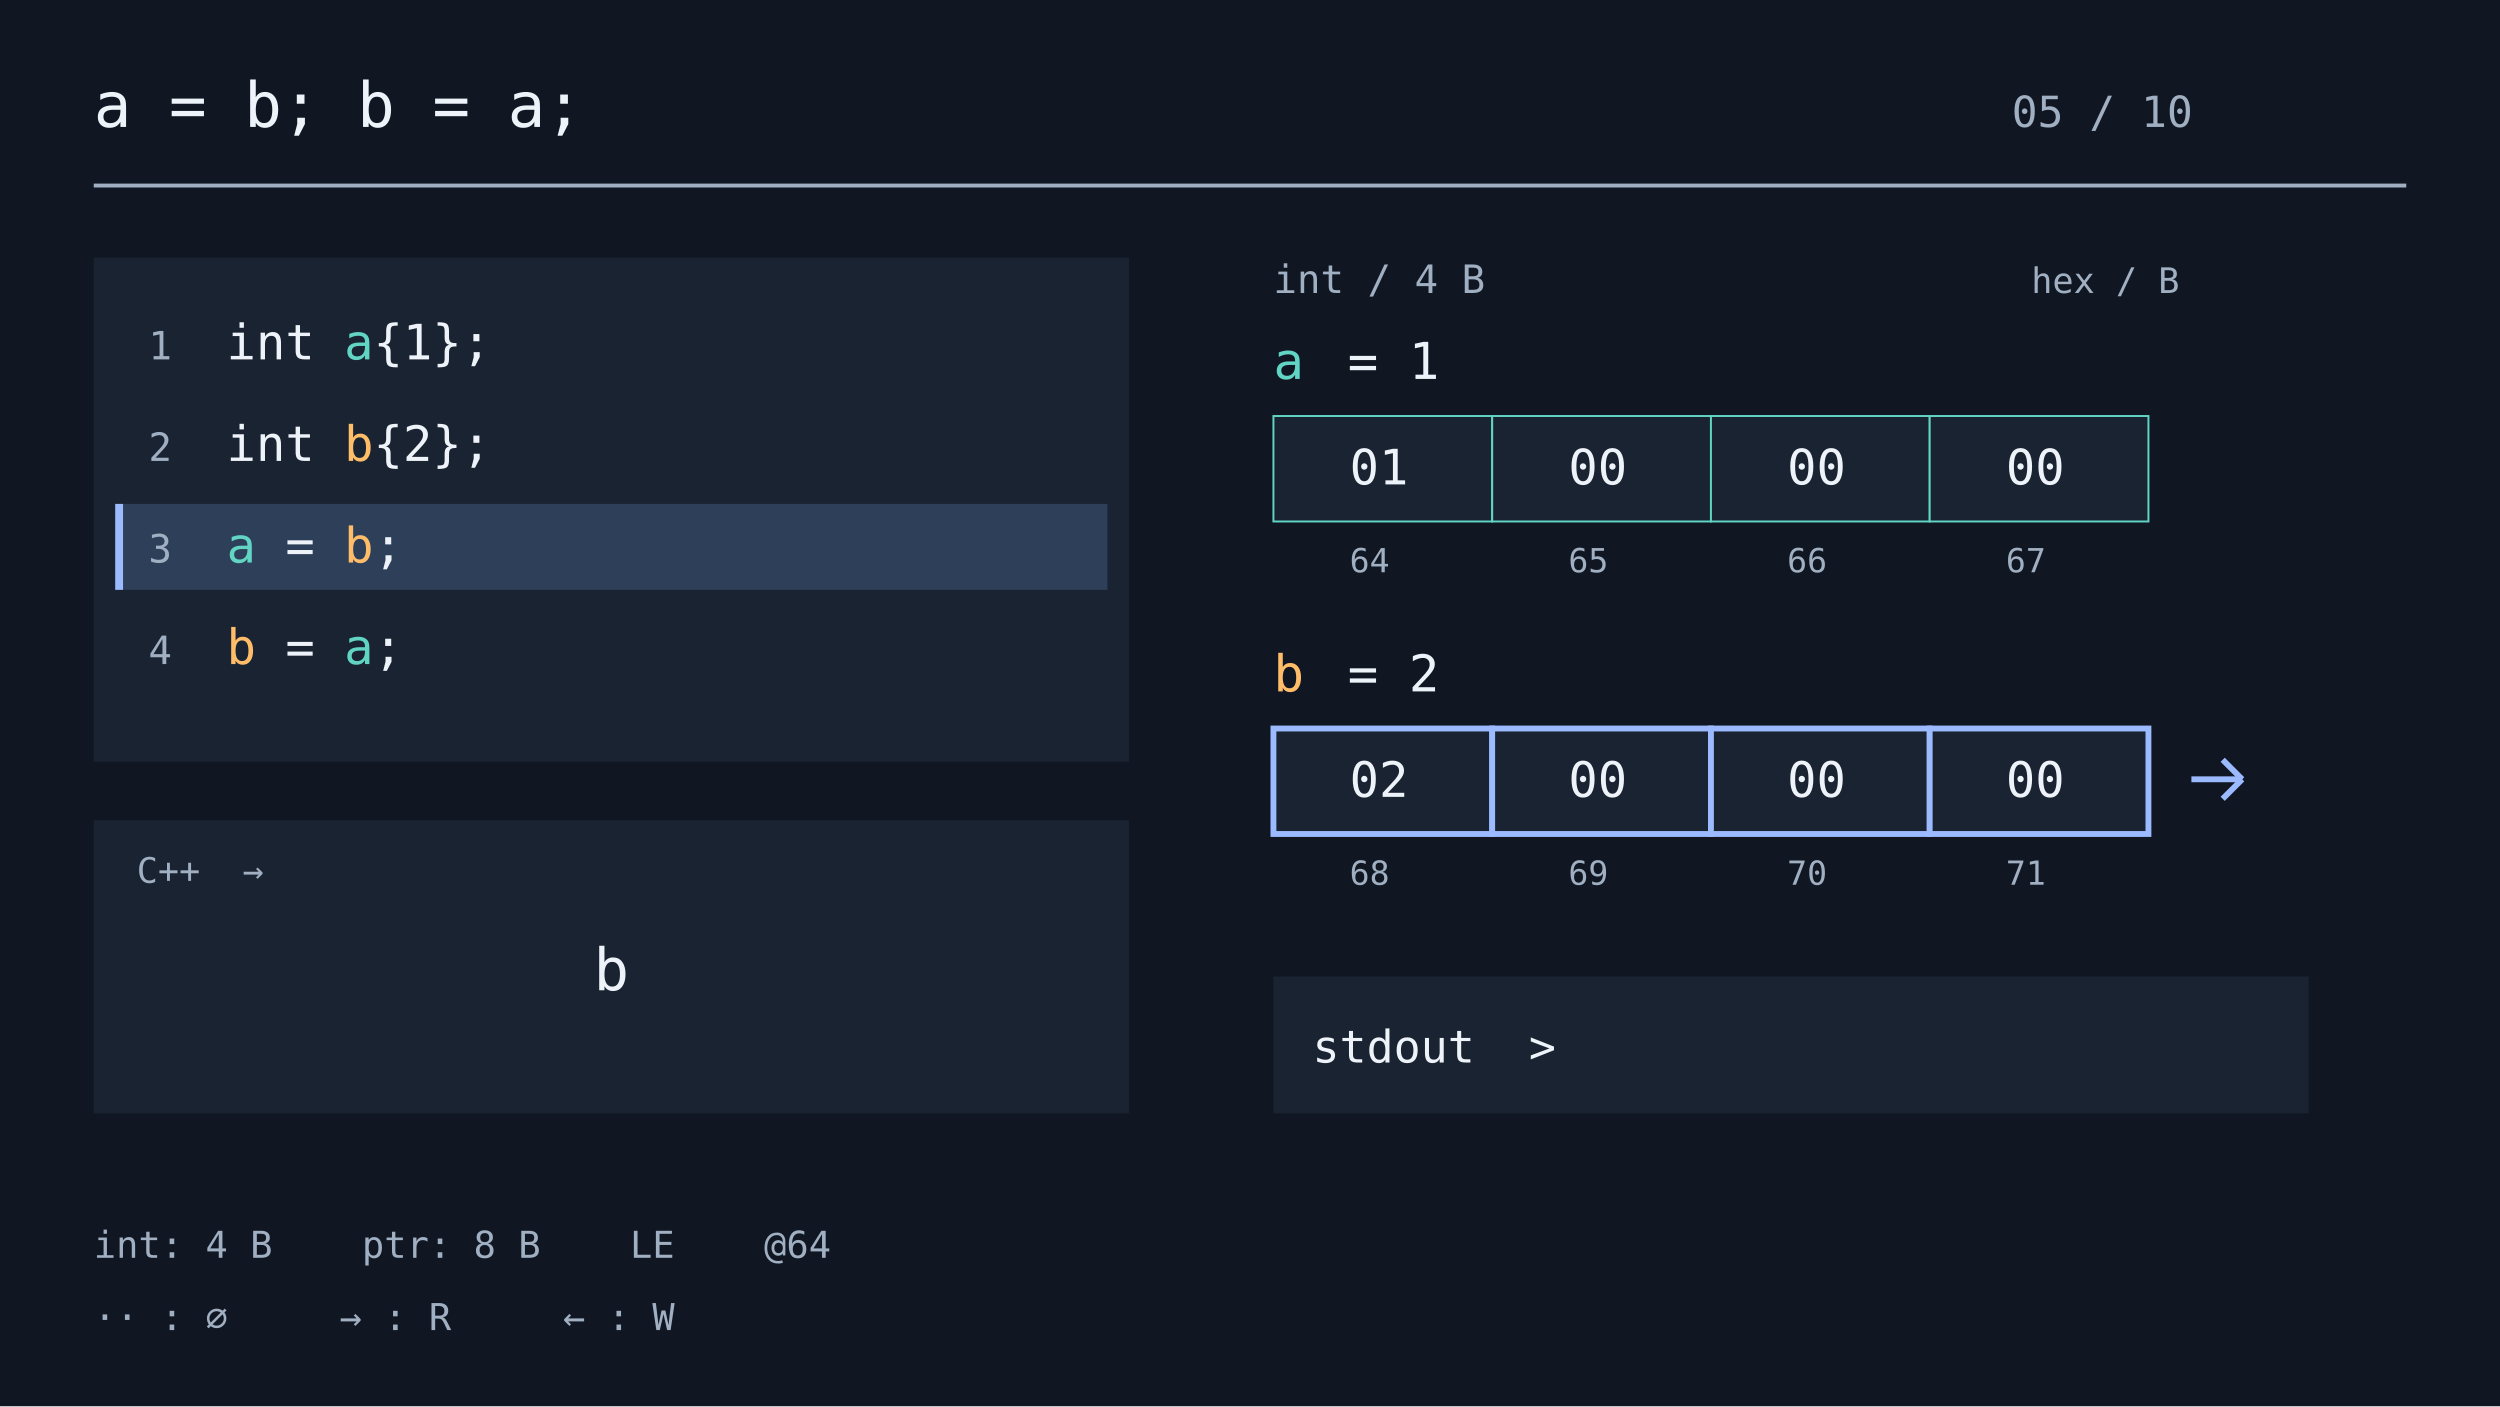
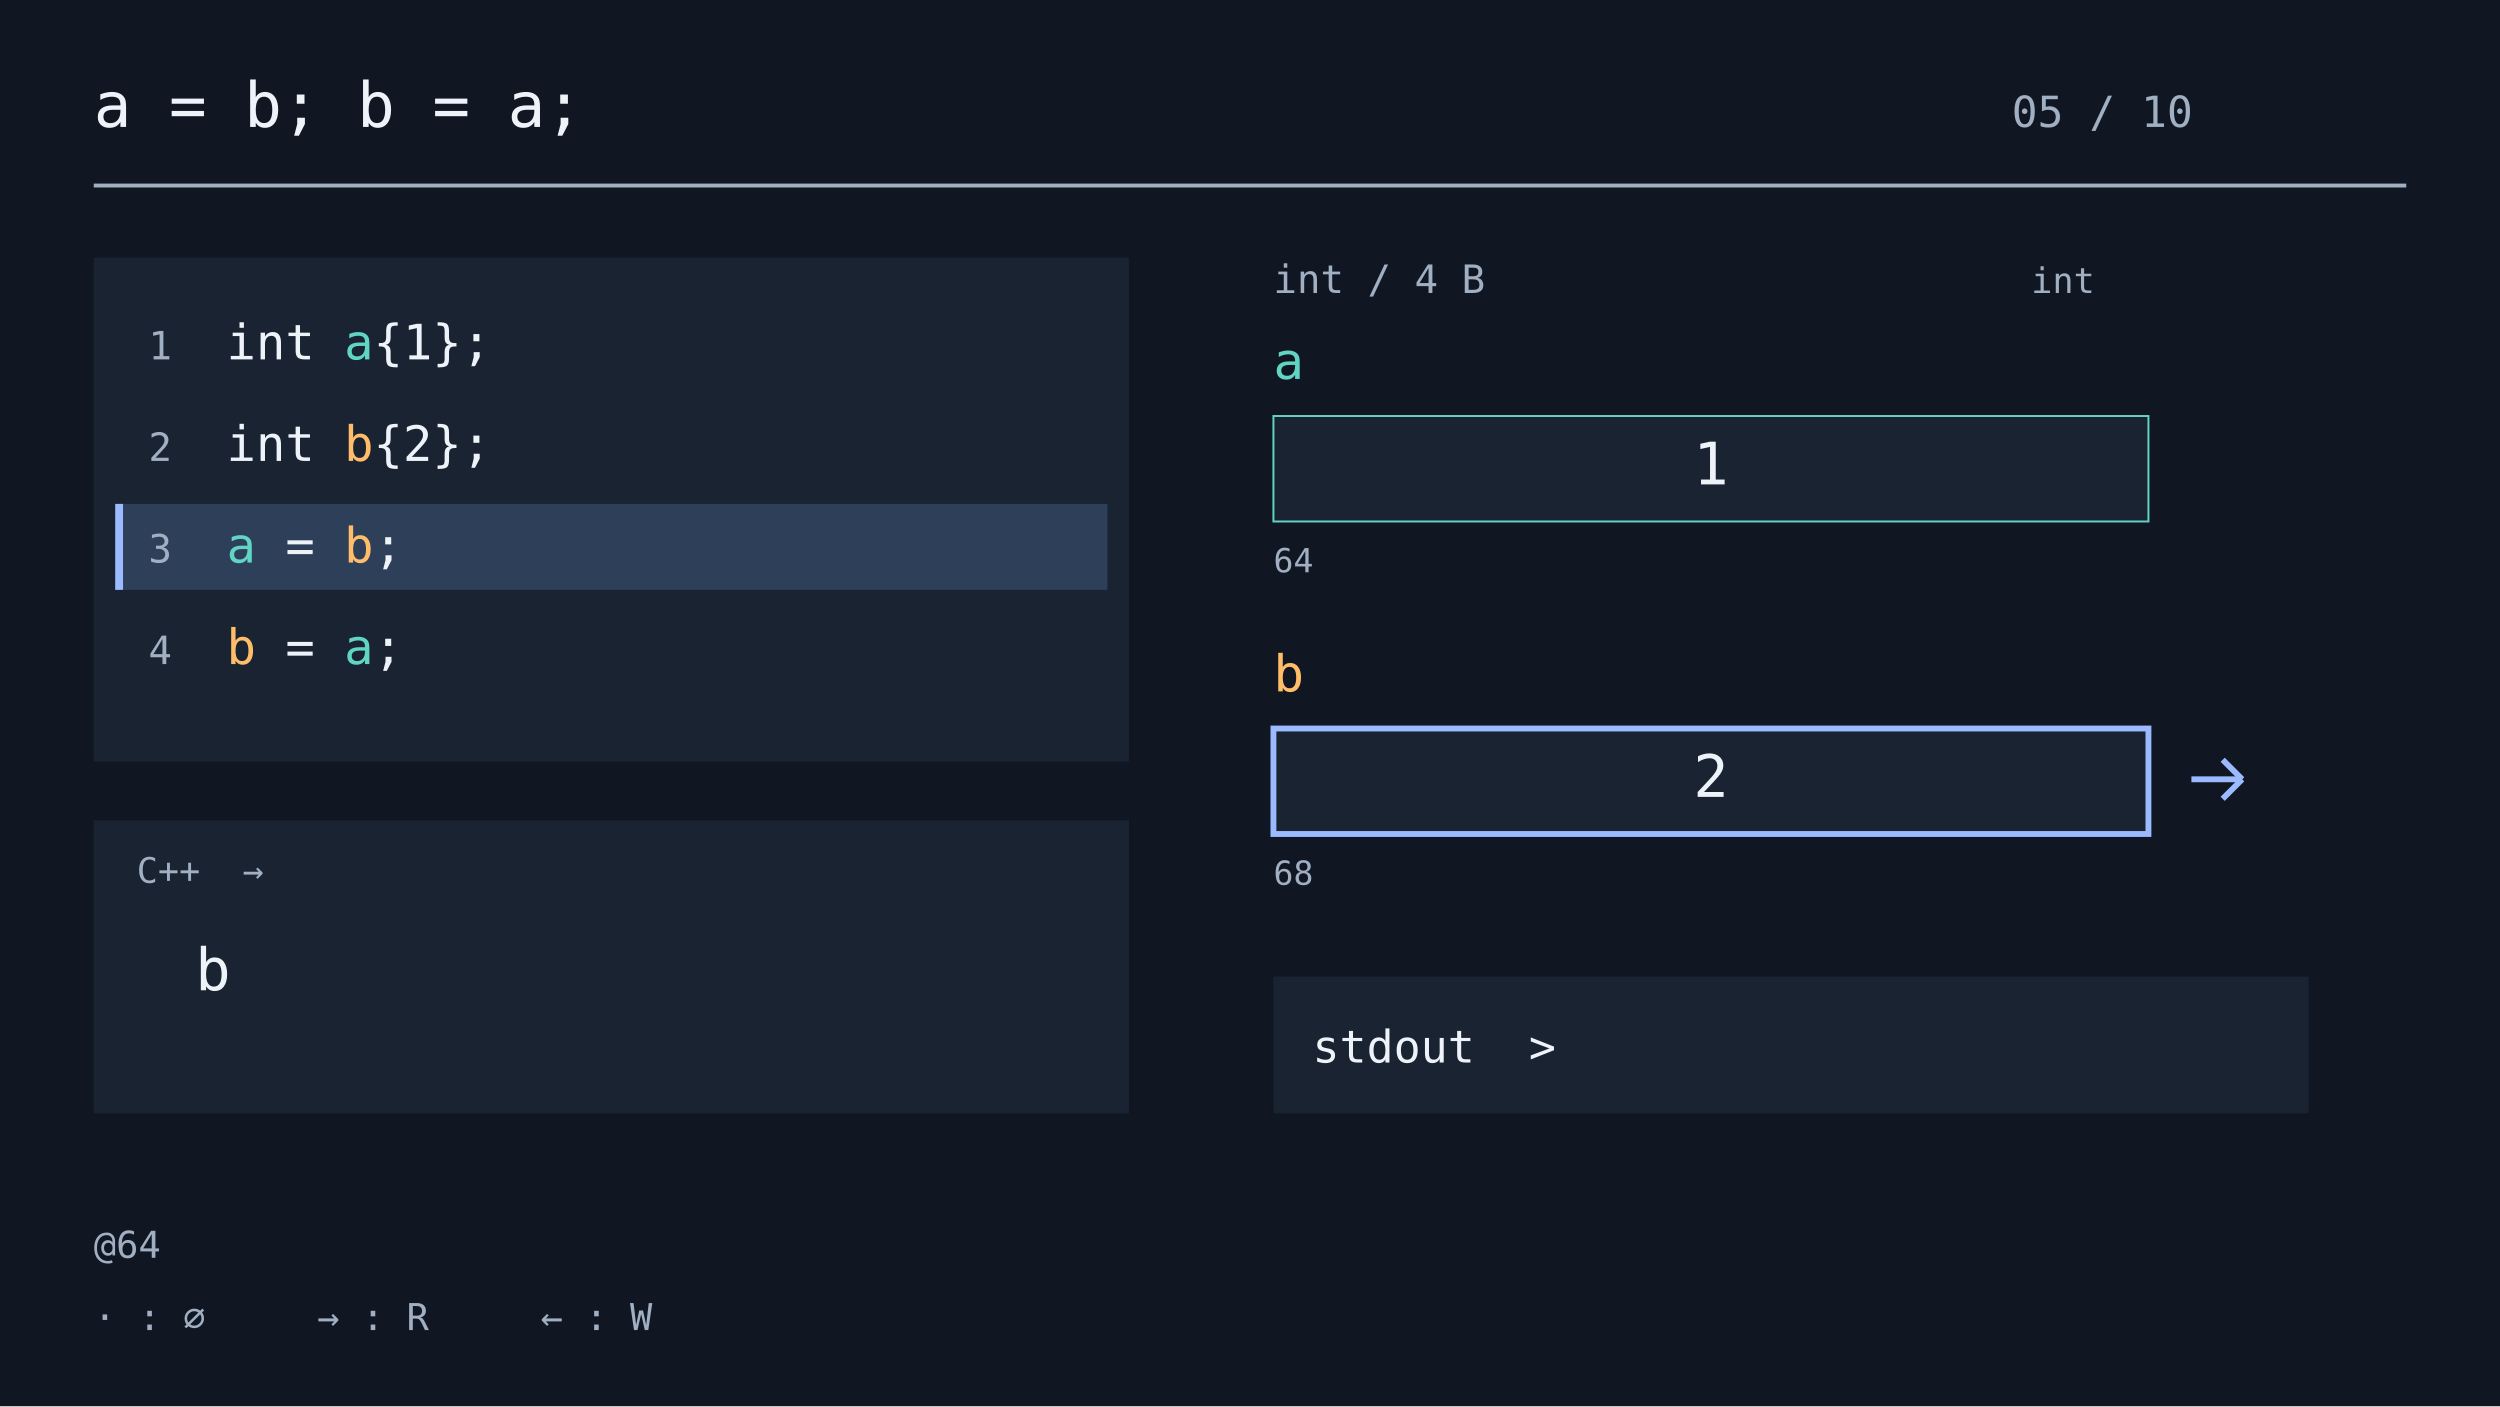
<svg xmlns="http://www.w3.org/2000/svg" viewBox="0 0 1280 720" width="1280" height="720" role="img">
  <rect x="0" y="0" width="1280" height="720" fill="#101722" stroke="none" stroke-width="1" />
  <text x="48" y="65" font-family="DejaVu Sans Mono,monospace" font-size="32" fill="#eef3fa" xml:space="preserve">a = b; b = a;</text>
  <text x="1030" y="65" font-family="DejaVu Sans Mono,monospace" font-size="22" fill="#a0afc2" xml:space="preserve">05 / 10</text>
  <line x1="48" y1="95" x2="1232" y2="95" stroke="#a0afc2" stroke-width="2" />
  <rect x="48" y="132" width="530" height="258" fill="#192331" stroke="none" stroke-width="1" />
  <rect x="48" y="420" width="530" height="150" fill="#192331" stroke="none" stroke-width="1" />
  <text x="70" y="452" font-family="DejaVu Sans Mono,monospace" font-size="18" fill="#a0afc2" xml:space="preserve">C++  →</text>
-   <text x="303.97" y="507" font-family="DejaVu Sans Mono,monospace" font-size="30" fill="#eef3fa" xml:space="preserve">b</text>
+   <text x="100" y="507" font-family="DejaVu Sans Mono,monospace" font-size="30" fill="#eef3fa" xml:space="preserve">b</text>
  <text x="652" y="150" font-family="DejaVu Sans Mono,monospace" font-size="20" fill="#a0afc2" xml:space="preserve">int / 4 B</text>
-   <text x="1040" y="150" font-family="DejaVu Sans Mono,monospace" font-size="18" fill="#a0afc2" xml:space="preserve">hex / B</text>
+   <text x="1040" y="150" font-family="DejaVu Sans Mono,monospace" font-size="18" fill="#a0afc2" xml:space="preserve">int</text>
  <text x="76" y="184" font-family="DejaVu Sans Mono,monospace" font-size="20" fill="#a0afc2" xml:space="preserve">1</text>
  <text x="116" y="184" font-family="DejaVu Sans Mono,monospace" font-size="25" fill="#eef3fa" xml:space="preserve" />
  <text x="116.0" y="184" font-family="DejaVu Sans Mono,monospace" font-size="25" fill="#eef3fa" xml:space="preserve">int</text>
  <text x="161.15" y="184" font-family="DejaVu Sans Mono,monospace" font-size="25" fill="#eef3fa" xml:space="preserve"> </text>
  <text x="176.2" y="184" font-family="DejaVu Sans Mono,monospace" font-size="25" fill="#61d4c4" xml:space="preserve">a</text>
  <text x="191.25" y="184" font-family="DejaVu Sans Mono,monospace" font-size="25" fill="#eef3fa" xml:space="preserve">{1};</text>
  <text x="76" y="236" font-family="DejaVu Sans Mono,monospace" font-size="20" fill="#a0afc2" xml:space="preserve">2</text>
  <text x="116" y="236" font-family="DejaVu Sans Mono,monospace" font-size="25" fill="#eef3fa" xml:space="preserve" />
  <text x="116.0" y="236" font-family="DejaVu Sans Mono,monospace" font-size="25" fill="#eef3fa" xml:space="preserve">int</text>
  <text x="161.15" y="236" font-family="DejaVu Sans Mono,monospace" font-size="25" fill="#eef3fa" xml:space="preserve"> </text>
  <text x="176.2" y="236" font-family="DejaVu Sans Mono,monospace" font-size="25" fill="#ffbd69" xml:space="preserve">b</text>
  <text x="191.25" y="236" font-family="DejaVu Sans Mono,monospace" font-size="25" fill="#eef3fa" xml:space="preserve">{2};</text>
  <rect x="59" y="258" width="508" height="44" fill="#2e4059" stroke="none" stroke-width="1" />
  <rect x="59" y="258" width="4" height="44" fill="#9cbaff" stroke="none" stroke-width="1" />
  <text x="76" y="288" font-family="DejaVu Sans Mono,monospace" font-size="20" fill="#a0afc2" xml:space="preserve">3</text>
  <text x="116" y="288" font-family="DejaVu Sans Mono,monospace" font-size="25" fill="#eef3fa" xml:space="preserve" />
  <text x="116.0" y="288" font-family="DejaVu Sans Mono,monospace" font-size="25" fill="#61d4c4" xml:space="preserve">a</text>
  <text x="131.05" y="288" font-family="DejaVu Sans Mono,monospace" font-size="25" fill="#eef3fa" xml:space="preserve"> = </text>
  <text x="176.2" y="288" font-family="DejaVu Sans Mono,monospace" font-size="25" fill="#ffbd69" xml:space="preserve">b</text>
  <text x="191.25" y="288" font-family="DejaVu Sans Mono,monospace" font-size="25" fill="#eef3fa" xml:space="preserve">;</text>
  <text x="76" y="340" font-family="DejaVu Sans Mono,monospace" font-size="20" fill="#a0afc2" xml:space="preserve">4</text>
  <text x="116" y="340" font-family="DejaVu Sans Mono,monospace" font-size="25" fill="#eef3fa" xml:space="preserve" />
  <text x="116.0" y="340" font-family="DejaVu Sans Mono,monospace" font-size="25" fill="#ffbd69" xml:space="preserve">b</text>
  <text x="131.05" y="340" font-family="DejaVu Sans Mono,monospace" font-size="25" fill="#eef3fa" xml:space="preserve"> = </text>
  <text x="176.2" y="340" font-family="DejaVu Sans Mono,monospace" font-size="25" fill="#61d4c4" xml:space="preserve">a</text>
  <text x="191.25" y="340" font-family="DejaVu Sans Mono,monospace" font-size="25" fill="#eef3fa" xml:space="preserve">;</text>
  <text x="652" y="194" font-family="DejaVu Sans Mono,monospace" font-size="26" fill="#61d4c4" xml:space="preserve">a</text>
-   <text x="690" y="194" font-family="DejaVu Sans Mono,monospace" font-size="26" fill="#eef3fa" xml:space="preserve">= 1</text>
-   <rect x="652" y="213" width="112" height="54" fill="#192331" stroke="#61d4c4" stroke-width="1" />
-   <text x="691" y="248" font-family="DejaVu Sans Mono,monospace" font-size="25" fill="#eef3fa" xml:space="preserve">01</text>
-   <text x="691" y="293" font-family="DejaVu Sans Mono,monospace" font-size="17" fill="#a0afc2" xml:space="preserve">64</text>
-   <rect x="764" y="213" width="112" height="54" fill="#192331" stroke="#61d4c4" stroke-width="1" />
-   <text x="803" y="248" font-family="DejaVu Sans Mono,monospace" font-size="25" fill="#eef3fa" xml:space="preserve">00</text>
-   <text x="803" y="293" font-family="DejaVu Sans Mono,monospace" font-size="17" fill="#a0afc2" xml:space="preserve">65</text>
-   <rect x="876" y="213" width="112" height="54" fill="#192331" stroke="#61d4c4" stroke-width="1" />
-   <text x="915" y="248" font-family="DejaVu Sans Mono,monospace" font-size="25" fill="#eef3fa" xml:space="preserve">00</text>
-   <text x="915" y="293" font-family="DejaVu Sans Mono,monospace" font-size="17" fill="#a0afc2" xml:space="preserve">66</text>
-   <rect x="988" y="213" width="112" height="54" fill="#192331" stroke="#61d4c4" stroke-width="1" />
-   <text x="1027" y="248" font-family="DejaVu Sans Mono,monospace" font-size="25" fill="#eef3fa" xml:space="preserve">00</text>
-   <text x="1027" y="293" font-family="DejaVu Sans Mono,monospace" font-size="17" fill="#a0afc2" xml:space="preserve">67</text>
+   <rect x="652" y="213" width="448" height="54" fill="#192331" stroke="#61d4c4" stroke-width="1" />
+   <text x="866.97" y="248" font-family="DejaVu Sans Mono,monospace" font-size="30" fill="#eef3fa" xml:space="preserve">1</text>
+   <text x="652" y="293" font-family="DejaVu Sans Mono,monospace" font-size="17" fill="#a0afc2" xml:space="preserve">64</text>
  <text x="652" y="354" font-family="DejaVu Sans Mono,monospace" font-size="26" fill="#ffbd69" xml:space="preserve">b</text>
-   <text x="690" y="354" font-family="DejaVu Sans Mono,monospace" font-size="26" fill="#eef3fa" xml:space="preserve">= 2</text>
-   <rect x="652" y="373" width="112" height="54" fill="#192331" stroke="#9cbaff" stroke-width="3" />
-   <text x="691" y="408" font-family="DejaVu Sans Mono,monospace" font-size="25" fill="#eef3fa" xml:space="preserve">02</text>
-   <text x="691" y="453" font-family="DejaVu Sans Mono,monospace" font-size="17" fill="#a0afc2" xml:space="preserve">68</text>
-   <rect x="764" y="373" width="112" height="54" fill="#192331" stroke="#9cbaff" stroke-width="3" />
-   <text x="803" y="408" font-family="DejaVu Sans Mono,monospace" font-size="25" fill="#eef3fa" xml:space="preserve">00</text>
-   <text x="803" y="453" font-family="DejaVu Sans Mono,monospace" font-size="17" fill="#a0afc2" xml:space="preserve">69</text>
-   <rect x="876" y="373" width="112" height="54" fill="#192331" stroke="#9cbaff" stroke-width="3" />
-   <text x="915" y="408" font-family="DejaVu Sans Mono,monospace" font-size="25" fill="#eef3fa" xml:space="preserve">00</text>
-   <text x="915" y="453" font-family="DejaVu Sans Mono,monospace" font-size="17" fill="#a0afc2" xml:space="preserve">70</text>
-   <rect x="988" y="373" width="112" height="54" fill="#192331" stroke="#9cbaff" stroke-width="3" />
-   <text x="1027" y="408" font-family="DejaVu Sans Mono,monospace" font-size="25" fill="#eef3fa" xml:space="preserve">00</text>
-   <text x="1027" y="453" font-family="DejaVu Sans Mono,monospace" font-size="17" fill="#a0afc2" xml:space="preserve">71</text>
+   <rect x="652" y="373" width="448" height="54" fill="#192331" stroke="#9cbaff" stroke-width="3" />
+   <text x="866.97" y="408" font-family="DejaVu Sans Mono,monospace" font-size="30" fill="#eef3fa" xml:space="preserve">2</text>
+   <text x="652" y="453" font-family="DejaVu Sans Mono,monospace" font-size="17" fill="#a0afc2" xml:space="preserve">68</text>
  <line x1="1122" y1="399" x2="1148" y2="399" stroke="#9cbaff" stroke-width="3" />
  <line x1="1148" y1="399" x2="1138" y2="389" stroke="#9cbaff" stroke-width="3" />
  <line x1="1148" y1="399" x2="1138" y2="409" stroke="#9cbaff" stroke-width="3" />
  <rect x="652" y="500" width="530" height="70" fill="#192331" stroke="none" stroke-width="1" />
  <text x="672" y="544" font-family="DejaVu Sans Mono,monospace" font-size="23" fill="#eef3fa" xml:space="preserve">stdout  &gt; </text>
-   <text x="48" y="644" font-family="DejaVu Sans Mono,monospace" font-size="19" fill="#a0afc2" xml:space="preserve">int: 4 B    ptr: 8 B    LE    @64</text>
-   <text x="48" y="681" font-family="DejaVu Sans Mono,monospace" font-size="19" fill="#a0afc2" xml:space="preserve">·· : ∅     → : R     ← : W</text>
+   <text x="48" y="644" font-family="DejaVu Sans Mono,monospace" font-size="19" fill="#a0afc2" xml:space="preserve">@64</text>
+   <text x="48" y="681" font-family="DejaVu Sans Mono,monospace" font-size="19" fill="#a0afc2" xml:space="preserve">· : ∅     → : R     ← : W</text>
</svg>
